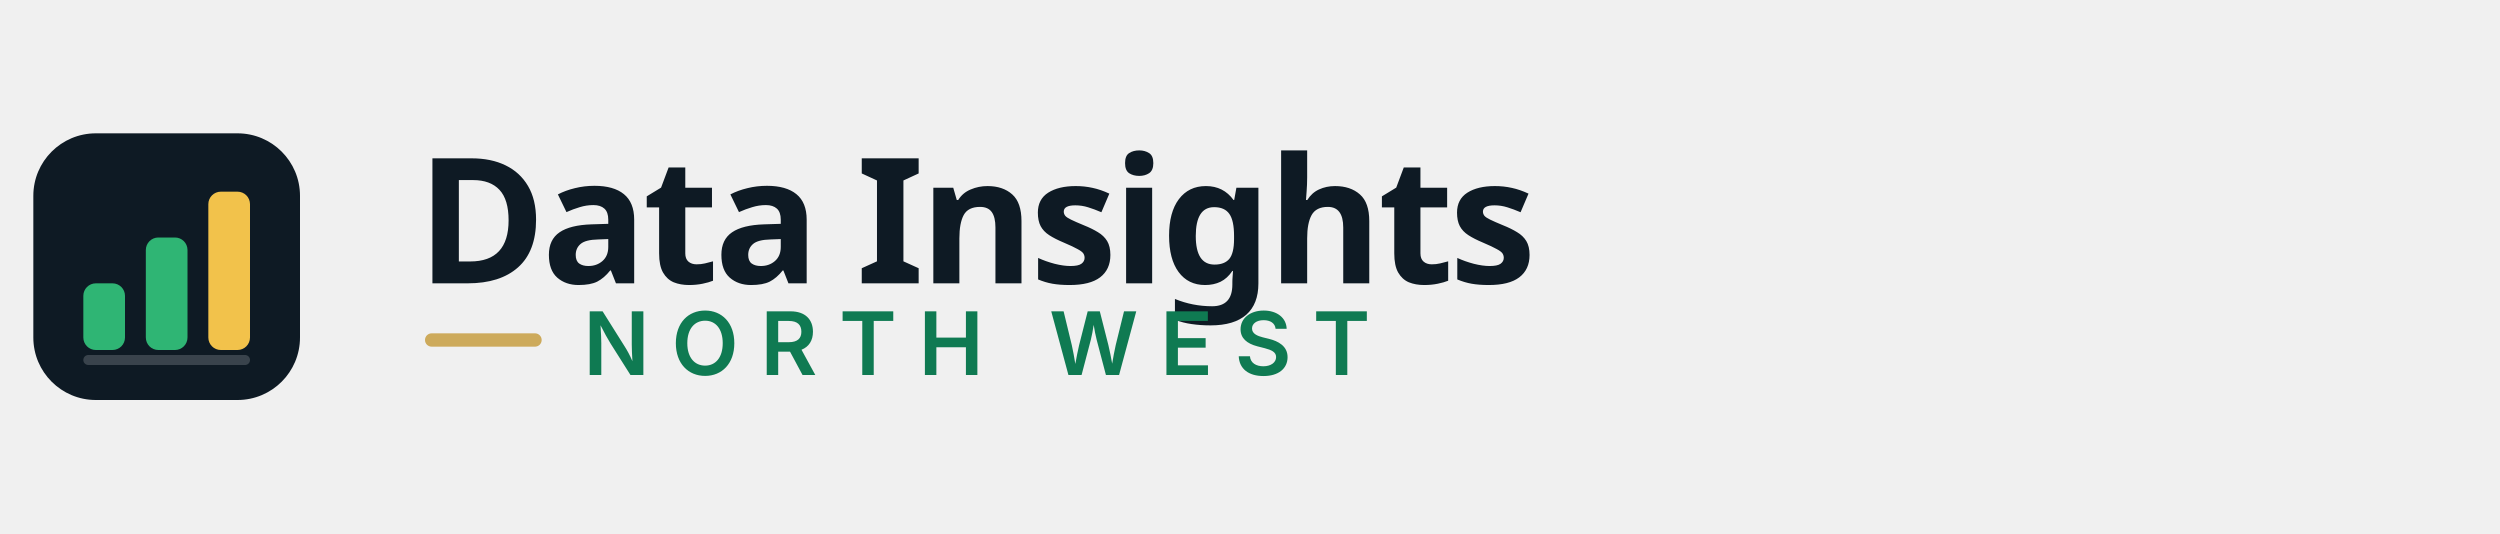
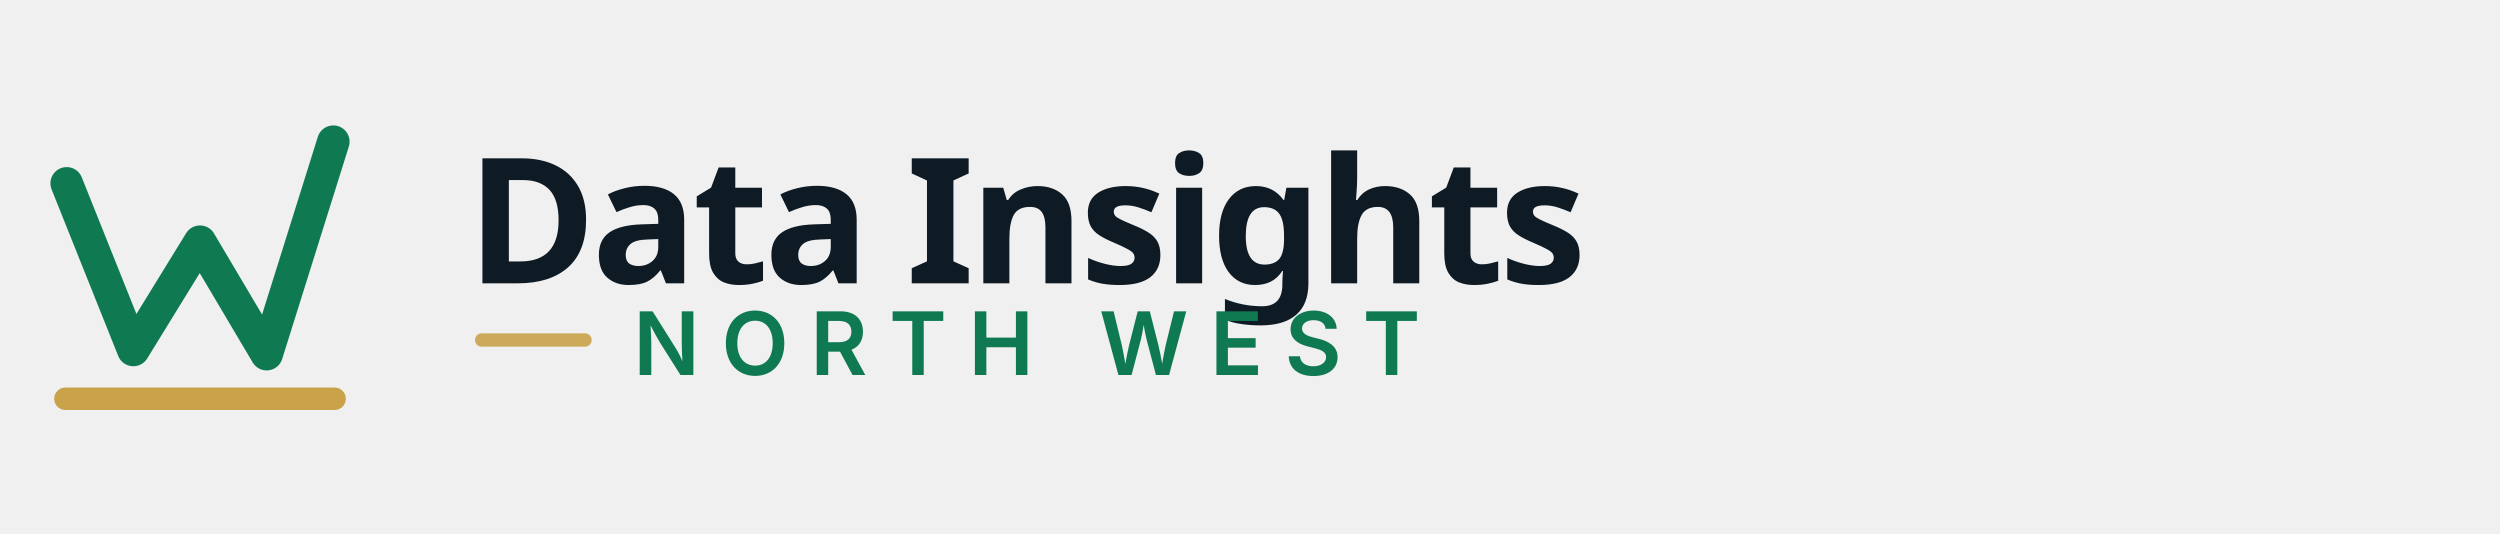
<svg xmlns="http://www.w3.org/2000/svg" viewBox="0 0 300 64" role="img" aria-label="Data Insights North West">
-   <rect x="4" y="16" width="32" height="32" rx="7.5" fill="#0E1A24" />
-   <rect x="10" y="42.6" width="20" height="1.2" rx=".6" fill="#fff" opacity=".18" />
-   <rect x="10" y="34" width="5" height="8" rx="1.5" fill="#2FB574" />
-   <rect x="17.5" y="28.5" width="5" height="13.5" rx="1.5" fill="#2FB574" />
-   <rect x="25" y="23" width="5" height="19" rx="1.5" fill="#F2C24B" />
-   <text x="50" y="34" font-family="'Space Grotesk','Segoe UI',system-ui,sans-serif" font-size="21" font-weight="700" letter-spacing="-.55" fill="#0E1A24">Data Insights</text>
-   <rect x="51" y="40" width="14" height="1.6" rx=".8" fill="#C9A24A" opacity=".9" />
-   <text x="70" y="45" font-family="Inter,'Segoe UI',system-ui,sans-serif" font-size="10.5" font-weight="600" letter-spacing="2.6" fill="#0F7A52">NORTH WEST</text>
+   <polyline points="8,22 16,42 24,29 32,42.5 40,17" fill="none" stroke="#0F7A52" stroke-width="3.9" stroke-linecap="round" stroke-linejoin="round" />
+   <rect x="6.5" y="46.5" width="35" height="2.7" rx="1.35" fill="#C9A24A" />
+   <text x="56" y="34" font-family="'Space Grotesk','Segoe UI',system-ui,sans-serif" font-size="21" font-weight="700" letter-spacing="-.55" fill="#0E1A24">Data Insights</text>
+   <rect x="57" y="40" width="14" height="1.6" rx=".8" fill="#C9A24A" opacity=".9" />
+   <text x="76" y="45" font-family="Inter,'Segoe UI',system-ui,sans-serif" font-size="10.5" font-weight="600" letter-spacing="2.6" fill="#0F7A52">NORTH WEST</text>
</svg>
